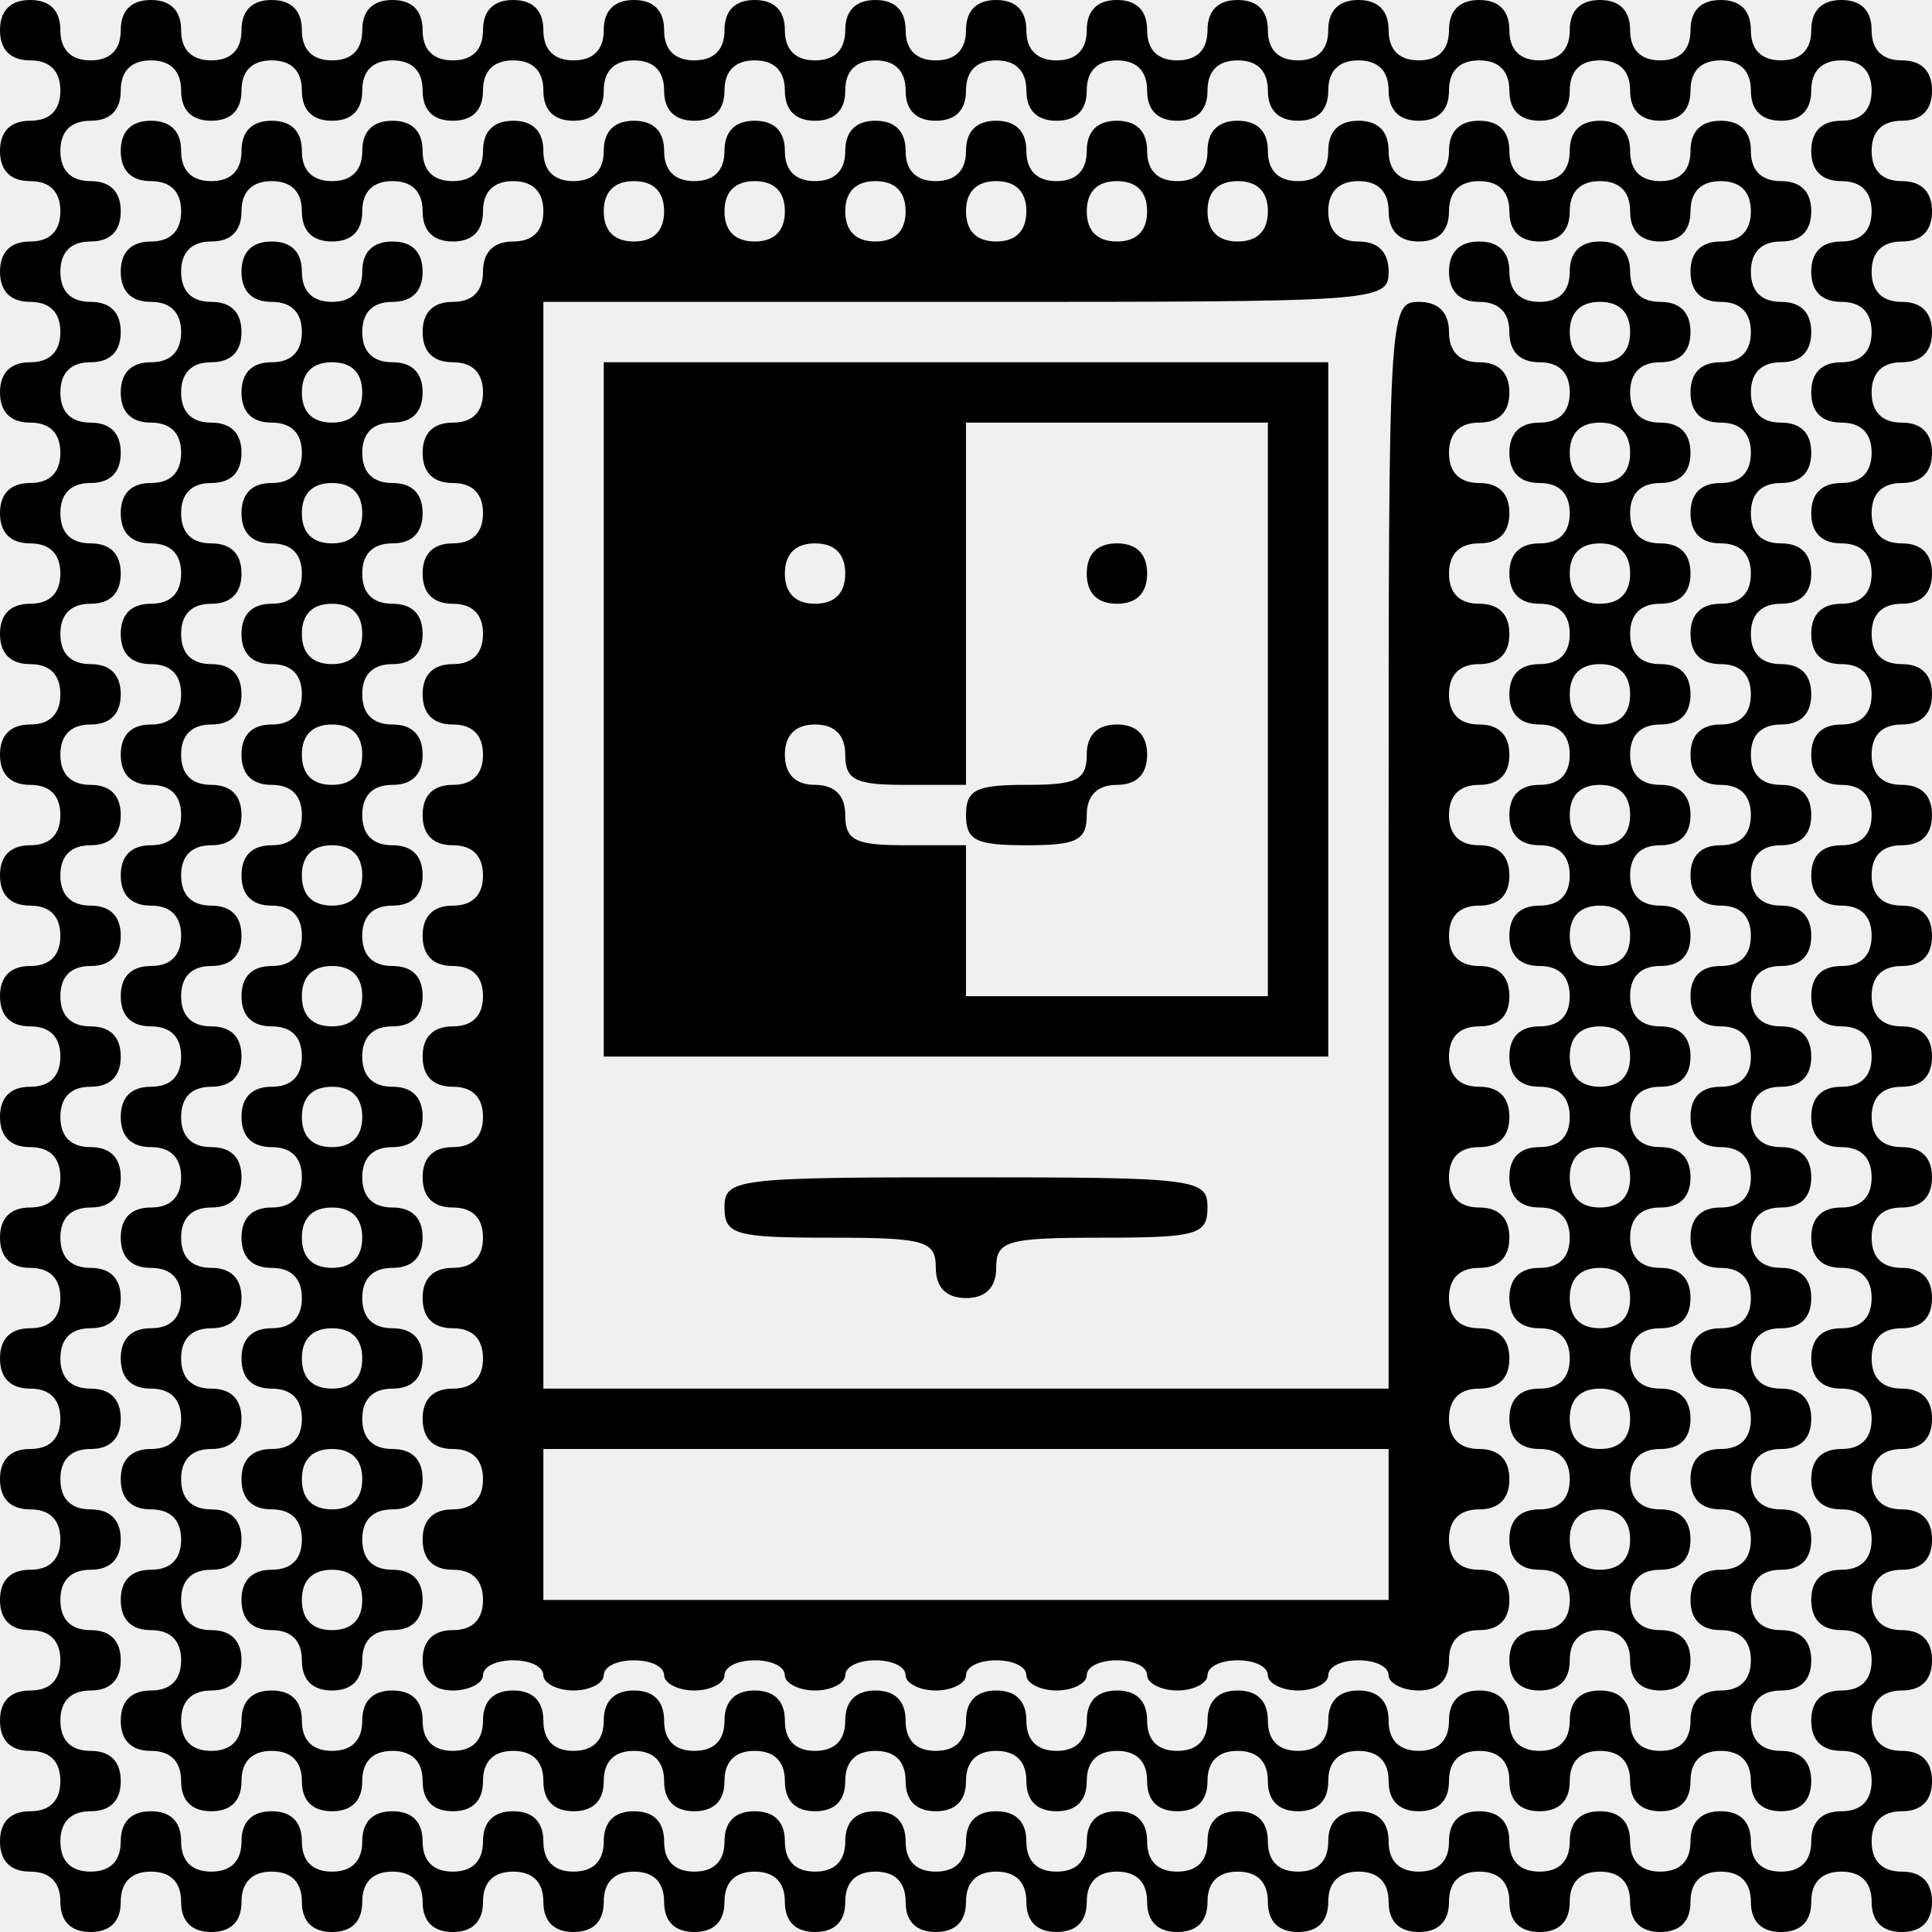
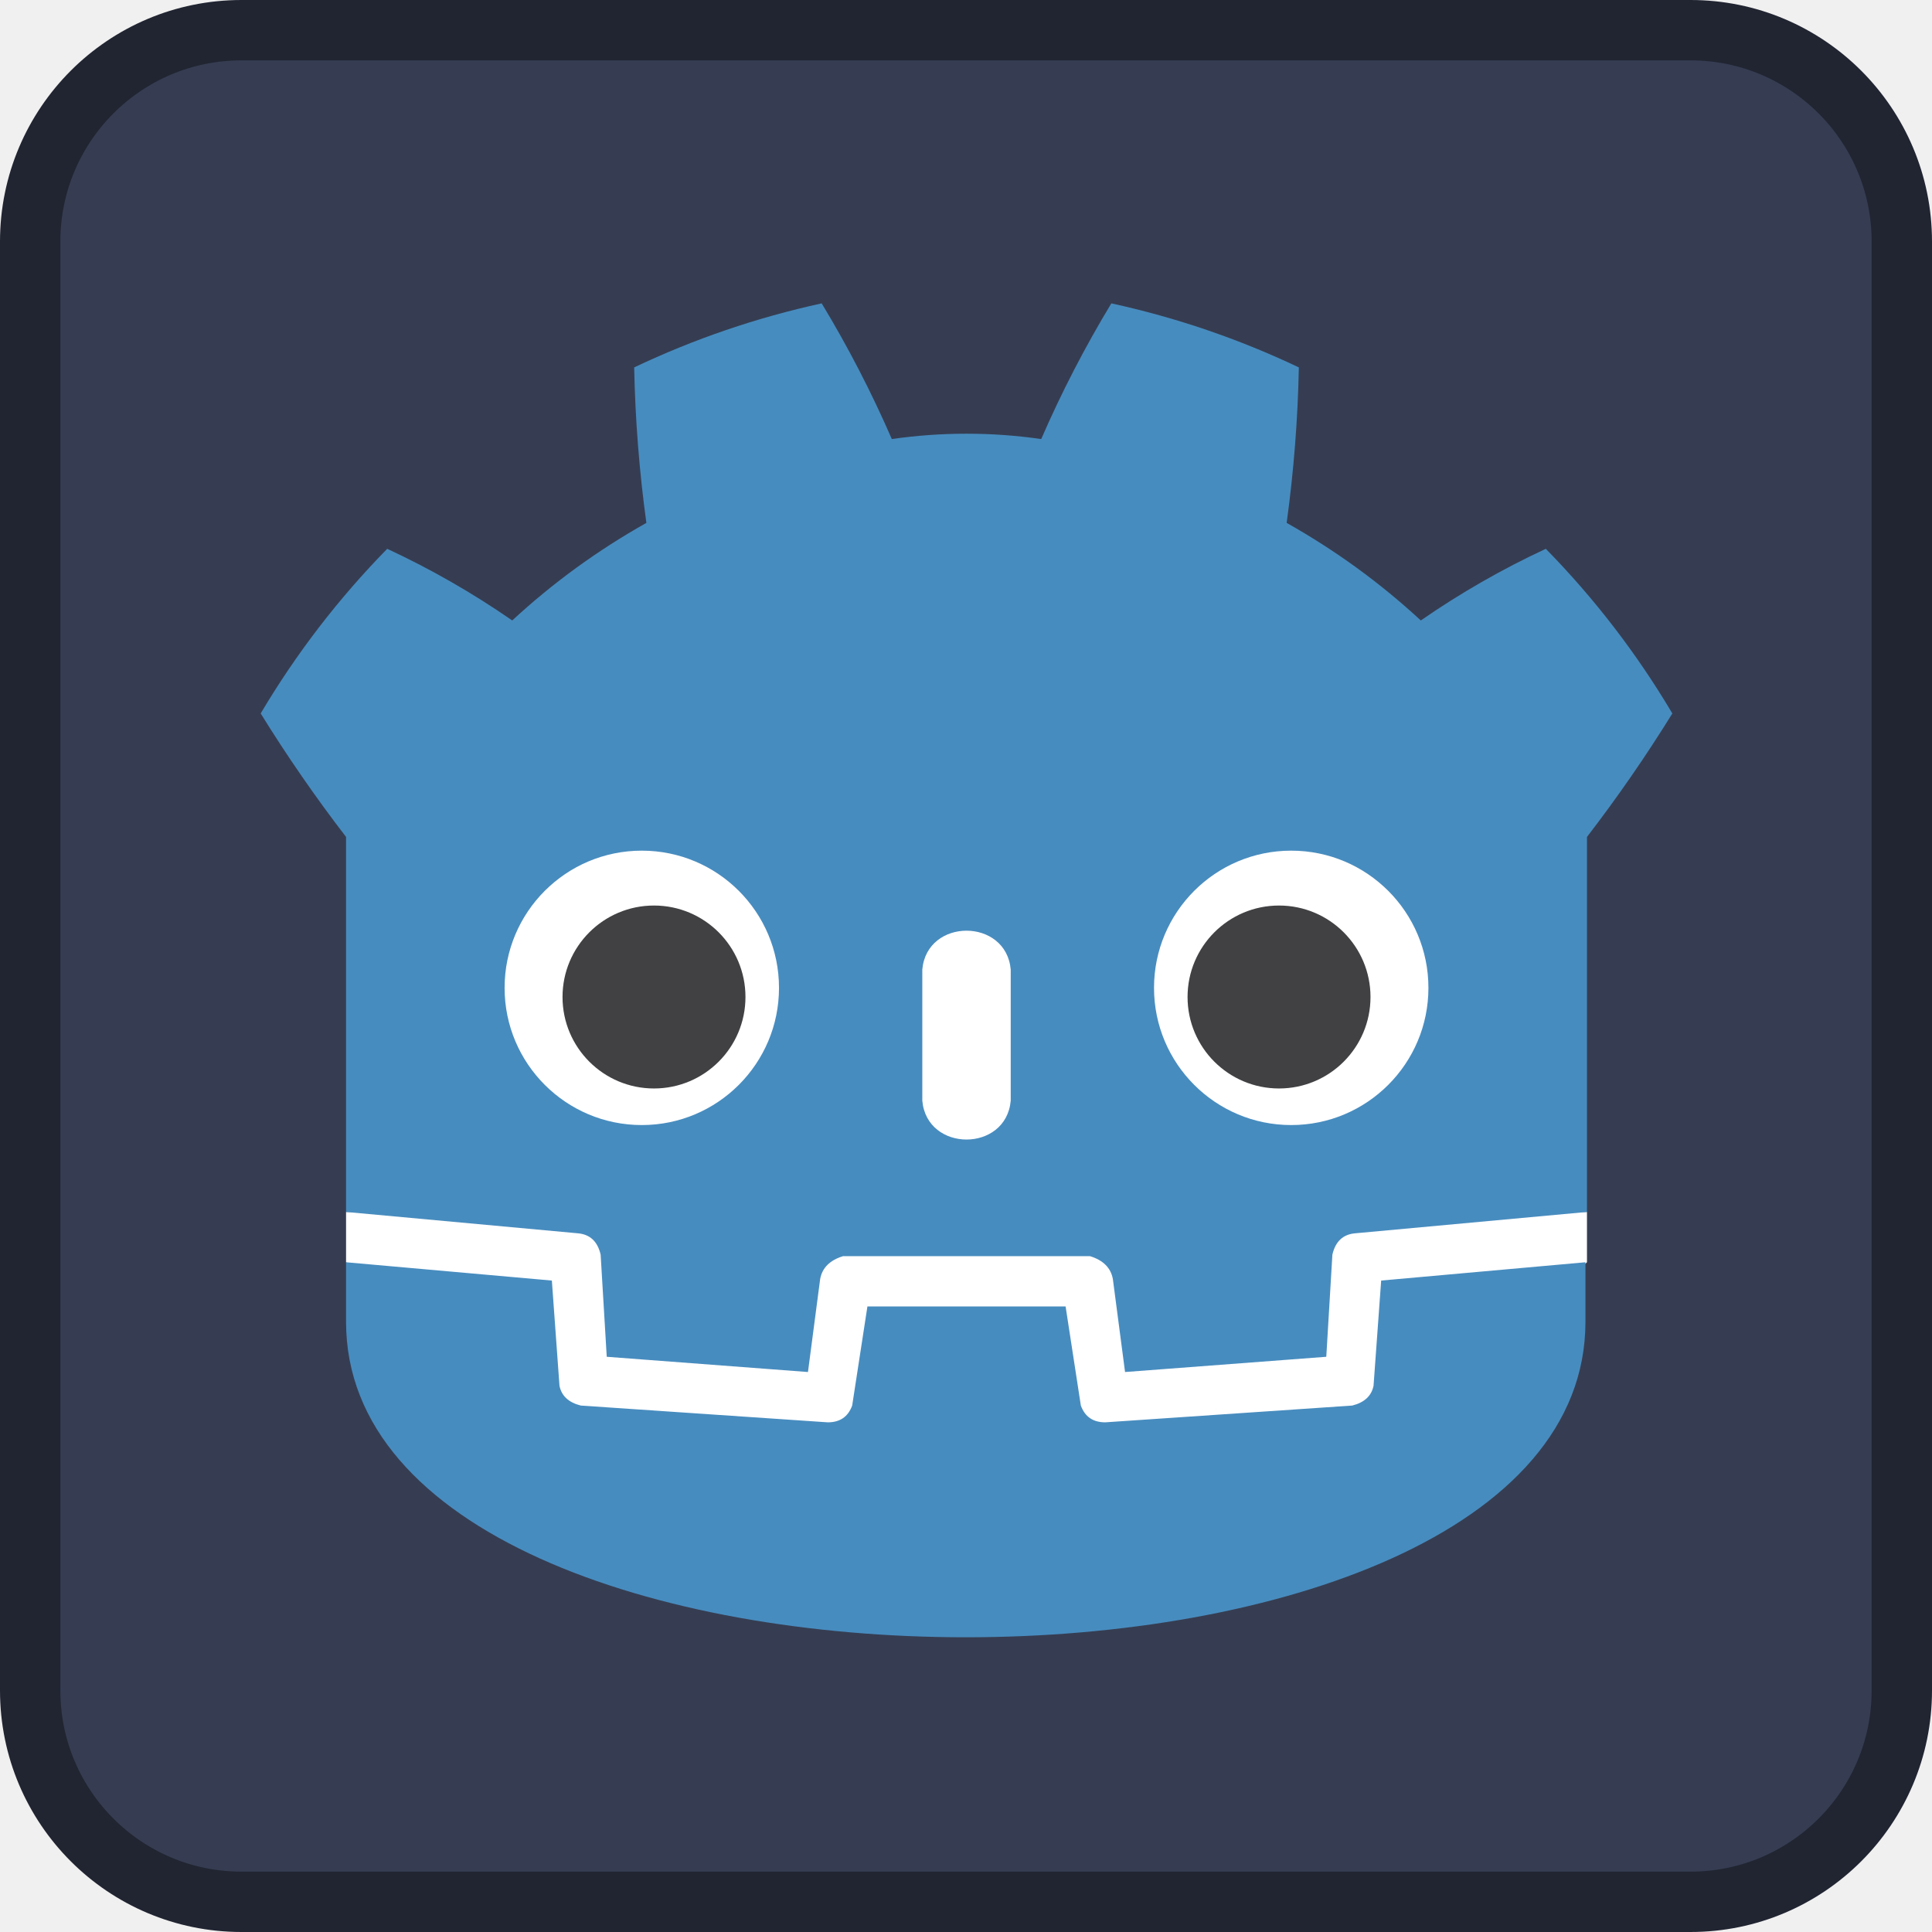
- <svg xmlns="http://www.w3.org/2000/svg" version="1.0" width="128pt" height="128pt" viewBox="0 0 128 128" preserveAspectRatio="xMidYMid meet">
-   <g transform="translate(0,128) scale(0.1,-0.1)" fill="#000000" stroke="none">
-     <path d="M0 1260 c0 -13 7 -20 20 -20 13 0 20 -7 20 -20 0 -13 -7 -20 -20 -20 -13 0 -20 -7 -20 -20 0 -13 7 -20 20 -20 13 0 20 -7 20 -20 0 -13 -7 -20 -20 -20 -13 0 -20 -7 -20 -20 0 -13 7 -20 20 -20 13 0 20 -7 20 -20 0 -13 -7 -20 -20 -20 -13 0 -20 -7 -20 -20 0 -13 7 -20 20 -20 13 0 20 -7 20 -20 0 -13 -7 -20 -20 -20 -13 0 -20 -7 -20 -20 0 -13 7 -20 20 -20 13 0 20 -7 20 -20 0 -13 -7 -20 -20 -20 -13 0 -20 -7 -20 -20 0 -13 7 -20 20 -20 13 0 20 -7 20 -20 0 -13 -7 -20 -20 -20 -13 0 -20 -7 -20 -20 0 -13 7 -20 20 -20 13 0 20 -7 20 -20 0 -13 -7 -20 -20 -20 -13 0 -20 -7 -20 -20 0 -13 7 -20 20 -20 13 0 20 -7 20 -20 0 -13 -7 -20 -20 -20 -13 0 -20 -7 -20 -20 0 -13 7 -20 20 -20 13 0 20 -7 20 -20 0 -13 -7 -20 -20 -20 -13 0 -20 -7 -20 -20 0 -13 7 -20 20 -20 13 0 20 -7 20 -20 0 -13 -7 -20 -20 -20 -13 0 -20 -7 -20 -20 0 -13 7 -20 20 -20 13 0 20 -7 20 -20 0 -13 -7 -20 -20 -20 -13 0 -20 -7 -20 -20 0 -13 7 -20 20 -20 13 0 20 -7 20 -20 0 -13 -7 -20 -20 -20 -13 0 -20 -7 -20 -20 0 -13 7 -20 20 -20 13 0 20 -7 20 -20 0 -13 -7 -20 -20 -20 -13 0 -20 -7 -20 -20 0 -13 7 -20 20 -20 13 0 20 -7 20 -20 0 -13 -7 -20 -20 -20 -13 0 -20 -7 -20 -20 0 -13 7 -20 20 -20 13 0 20 -7 20 -20 0 -13 -7 -20 -20 -20 -13 0 -20 -7 -20 -20 0 -13 7 -20 20 -20 13 0 20 -7 20 -20 0 -13 7 -20 20 -20 13 0 20 7 20 20 0 13 7 20 20 20 13 0 20 -7 20 -20 0 -13 7 -20 20 -20 13 0 20 7 20 20 0 13 7 20 20 20 13 0 20 -7 20 -20 0 -13 7 -20 20 -20 13 0 20 7 20 20 0 13 7 20 20 20 13 0 20 -7 20 -20 0 -13 7 -20 20 -20 13 0 20 7 20 20 0 13 7 20 20 20 13 0 20 -7 20 -20 0 -13 7 -20 20 -20 13 0 20 7 20 20 0 13 7 20 20 20 13 0 20 -7 20 -20 0 -13 7 -20 20 -20 13 0 20 7 20 20 0 13 7 20 20 20 13 0 20 -7 20 -20 0 -13 7 -20 20 -20 13 0 20 7 20 20 0 13 7 20 20 20 13 0 20 -7 20 -20 0 -13 7 -20 20 -20 13 0 20 7 20 20 0 13 7 20 20 20 13 0 20 -7 20 -20 0 -13 7 -20 20 -20 13 0 20 7 20 20 0 13 7 20 20 20 13 0 20 -7 20 -20 0 -13 7 -20 20 -20 13 0 20 7 20 20 0 13 7 20 20 20 13 0 20 -7 20 -20 0 -13 7 -20 20 -20 13 0 20 7 20 20 0 13 7 20 20 20 13 0 20 -7 20 -20 0 -13 7 -20 20 -20 13 0 20 7 20 20 0 13 7 20 20 20 13 0 20 -7 20 -20 0 -13 7 -20 20 -20 13 0 20 7 20 20 0 13 7 20 20 20 13 0 20 -7 20 -20 0 -13 7 -20 20 -20 13 0 20 7 20 20 0 13 7 20 20 20 13 0 20 -7 20 -20 0 -13 7 -20 20 -20 13 0 20 7 20 20 0 13 7 20 20 20 13 0 20 -7 20 -20 0 -13 7 -20 20 -20 13 0 20 7 20 20 0 13 -7 20 -20 20 -13 0 -20 7 -20 20 0 13 7 20 20 20 13 0 20 7 20 20 0 13 -7 20 -20 20 -13 0 -20 7 -20 20 0 13 7 20 20 20 13 0 20 7 20 20 0 13 -7 20 -20 20 -13 0 -20 7 -20 20 0 13 7 20 20 20 13 0 20 7 20 20 0 13 -7 20 -20 20 -13 0 -20 7 -20 20 0 13 7 20 20 20 13 0 20 7 20 20 0 13 -7 20 -20 20 -13 0 -20 7 -20 20 0 13 7 20 20 20 13 0 20 7 20 20 0 13 -7 20 -20 20 -13 0 -20 7 -20 20 0 13 7 20 20 20 13 0 20 7 20 20 0 13 -7 20 -20 20 -13 0 -20 7 -20 20 0 13 7 20 20 20 13 0 20 7 20 20 0 13 -7 20 -20 20 -13 0 -20 7 -20 20 0 13 7 20 20 20 13 0 20 7 20 20 0 13 -7 20 -20 20 -13 0 -20 7 -20 20 0 13 7 20 20 20 13 0 20 7 20 20 0 13 -7 20 -20 20 -13 0 -20 7 -20 20 0 13 7 20 20 20 13 0 20 7 20 20 0 13 -7 20 -20 20 -13 0 -20 7 -20 20 0 13 7 20 20 20 13 0 20 7 20 20 0 13 -7 20 -20 20 -13 0 -20 7 -20 20 0 13 7 20 20 20 13 0 20 7 20 20 0 13 -7 20 -20 20 -13 0 -20 7 -20 20 0 13 7 20 20 20 13 0 20 7 20 20 0 13 -7 20 -20 20 -13 0 -20 7 -20 20 0 13 7 20 20 20 13 0 20 7 20 20 0 13 -7 20 -20 20 -13 0 -20 7 -20 20 0 13 7 20 20 20 13 0 20 7 20 20 0 13 -7 20 -20 20 -13 0 -20 7 -20 20 0 13 -7 20 -20 20 -13 0 -20 -7 -20 -20 0 -13 -7 -20 -20 -20 -13 0 -20 7 -20 20 0 13 -7 20 -20 20 -13 0 -20 -7 -20 -20 0 -13 -7 -20 -20 -20 -13 0 -20 7 -20 20 0 13 -7 20 -20 20 -13 0 -20 -7 -20 -20 0 -13 -7 -20 -20 -20 -13 0 -20 7 -20 20 0 13 -7 20 -20 20 -13 0 -20 -7 -20 -20 0 -13 -7 -20 -20 -20 -13 0 -20 7 -20 20 0 13 -7 20 -20 20 -13 0 -20 -7 -20 -20 0 -13 -7 -20 -20 -20 -13 0 -20 7 -20 20 0 13 -7 20 -20 20 -13 0 -20 -7 -20 -20 0 -13 -7 -20 -20 -20 -13 0 -20 7 -20 20 0 13 -7 20 -20 20 -13 0 -20 -7 -20 -20 0 -13 -7 -20 -20 -20 -13 0 -20 7 -20 20 0 13 -7 20 -20 20 -13 0 -20 -7 -20 -20 0 -13 -7 -20 -20 -20 -13 0 -20 7 -20 20 0 13 -7 20 -20 20 -13 0 -20 -7 -20 -20 0 -13 -7 -20 -20 -20 -13 0 -20 7 -20 20 0 13 -7 20 -20 20 -13 0 -20 -7 -20 -20 0 -13 -7 -20 -20 -20 -13 0 -20 7 -20 20 0 13 -7 20 -20 20 -13 0 -20 -7 -20 -20 0 -13 -7 -20 -20 -20 -13 0 -20 7 -20 20 0 13 -7 20 -20 20 -13 0 -20 -7 -20 -20 0 -13 -7 -20 -20 -20 -13 0 -20 7 -20 20 0 13 -7 20 -20 20 -13 0 -20 -7 -20 -20 0 -13 -7 -20 -20 -20 -13 0 -20 7 -20 20 0 13 -7 20 -20 20 -13 0 -20 -7 -20 -20 0 -13 -7 -20 -20 -20 -13 0 -20 7 -20 20 0 13 -7 20 -20 20 -13 0 -20 -7 -20 -20 0 -13 -7 -20 -20 -20 -13 0 -20 7 -20 20 0 13 -7 20 -20 20 -13 0 -20 -7 -20 -20z m120 -40 c0 -13 7 -20 20 -20 13 0 20 7 20 20 0 13 7 20 20 20 13 0 20 -7 20 -20 0 -13 7 -20 20 -20 13 0 20 7 20 20 0 13 7 20 20 20 13 0 20 -7 20 -20 0 -13 7 -20 20 -20 13 0 20 7 20 20 0 13 7 20 20 20 13 0 20 -7 20 -20 0 -13 7 -20 20 -20 13 0 20 7 20 20 0 13 7 20 20 20 13 0 20 -7 20 -20 0 -13 7 -20 20 -20 13 0 20 7 20 20 0 13 7 20 20 20 13 0 20 -7 20 -20 0 -13 7 -20 20 -20 13 0 20 7 20 20 0 13 7 20 20 20 13 0 20 -7 20 -20 0 -13 7 -20 20 -20 13 0 20 7 20 20 0 13 7 20 20 20 13 0 20 -7 20 -20 0 -13 7 -20 20 -20 13 0 20 7 20 20 0 13 7 20 20 20 13 0 20 -7 20 -20 0 -13 7 -20 20 -20 13 0 20 7 20 20 0 13 7 20 20 20 13 0 20 -7 20 -20 0 -13 7 -20 20 -20 13 0 20 7 20 20 0 13 7 20 20 20 13 0 20 -7 20 -20 0 -13 7 -20 20 -20 13 0 20 7 20 20 0 13 7 20 20 20 13 0 20 -7 20 -20 0 -13 7 -20 20 -20 13 0 20 7 20 20 0 13 7 20 20 20 13 0 20 -7 20 -20 0 -13 7 -20 20 -20 13 0 20 7 20 20 0 13 7 20 20 20 13 0 20 -7 20 -20 0 -13 7 -20 20 -20 13 0 20 7 20 20 0 13 7 20 20 20 13 0 20 -7 20 -20 0 -13 -7 -20 -20 -20 -13 0 -20 -7 -20 -20 0 -13 7 -20 20 -20 13 0 20 -7 20 -20 0 -13 -7 -20 -20 -20 -13 0 -20 -7 -20 -20 0 -13 7 -20 20 -20 13 0 20 -7 20 -20 0 -13 -7 -20 -20 -20 -13 0 -20 -7 -20 -20 0 -13 7 -20 20 -20 13 0 20 -7 20 -20 0 -13 -7 -20 -20 -20 -13 0 -20 -7 -20 -20 0 -13 7 -20 20 -20 13 0 20 -7 20 -20 0 -13 -7 -20 -20 -20 -13 0 -20 -7 -20 -20 0 -13 7 -20 20 -20 13 0 20 -7 20 -20 0 -13 -7 -20 -20 -20 -13 0 -20 -7 -20 -20 0 -13 7 -20 20 -20 13 0 20 -7 20 -20 0 -13 -7 -20 -20 -20 -13 0 -20 -7 -20 -20 0 -13 7 -20 20 -20 13 0 20 -7 20 -20 0 -13 -7 -20 -20 -20 -13 0 -20 -7 -20 -20 0 -13 7 -20 20 -20 13 0 20 -7 20 -20 0 -13 -7 -20 -20 -20 -13 0 -20 -7 -20 -20 0 -13 7 -20 20 -20 13 0 20 -7 20 -20 0 -13 -7 -20 -20 -20 -13 0 -20 -7 -20 -20 0 -13 7 -20 20 -20 13 0 20 -7 20 -20 0 -13 -7 -20 -20 -20 -13 0 -20 -7 -20 -20 0 -13 7 -20 20 -20 13 0 20 -7 20 -20 0 -13 -7 -20 -20 -20 -13 0 -20 -7 -20 -20 0 -13 7 -20 20 -20 13 0 20 -7 20 -20 0 -13 -7 -20 -20 -20 -13 0 -20 -7 -20 -20 0 -13 7 -20 20 -20 13 0 20 -7 20 -20 0 -13 -7 -20 -20 -20 -13 0 -20 -7 -20 -20 0 -13 7 -20 20 -20 13 0 20 -7 20 -20 0 -13 -7 -20 -20 -20 -13 0 -20 -7 -20 -20 0 -13 -7 -20 -20 -20 -13 0 -20 7 -20 20 0 13 -7 20 -20 20 -13 0 -20 -7 -20 -20 0 -13 -7 -20 -20 -20 -13 0 -20 7 -20 20 0 13 -7 20 -20 20 -13 0 -20 -7 -20 -20 0 -13 -7 -20 -20 -20 -13 0 -20 7 -20 20 0 13 -7 20 -20 20 -13 0 -20 -7 -20 -20 0 -13 -7 -20 -20 -20 -13 0 -20 7 -20 20 0 13 -7 20 -20 20 -13 0 -20 -7 -20 -20 0 -13 -7 -20 -20 -20 -13 0 -20 7 -20 20 0 13 -7 20 -20 20 -13 0 -20 -7 -20 -20 0 -13 -7 -20 -20 -20 -13 0 -20 7 -20 20 0 13 -7 20 -20 20 -13 0 -20 -7 -20 -20 0 -13 -7 -20 -20 -20 -13 0 -20 7 -20 20 0 13 -7 20 -20 20 -13 0 -20 -7 -20 -20 0 -13 -7 -20 -20 -20 -13 0 -20 7 -20 20 0 13 -7 20 -20 20 -13 0 -20 -7 -20 -20 0 -13 -7 -20 -20 -20 -13 0 -20 7 -20 20 0 13 -7 20 -20 20 -13 0 -20 -7 -20 -20 0 -13 -7 -20 -20 -20 -13 0 -20 7 -20 20 0 13 -7 20 -20 20 -13 0 -20 -7 -20 -20 0 -13 -7 -20 -20 -20 -13 0 -20 7 -20 20 0 13 -7 20 -20 20 -13 0 -20 -7 -20 -20 0 -13 -7 -20 -20 -20 -13 0 -20 7 -20 20 0 13 -7 20 -20 20 -13 0 -20 -7 -20 -20 0 -13 -7 -20 -20 -20 -13 0 -20 7 -20 20 0 13 -7 20 -20 20 -13 0 -20 -7 -20 -20 0 -13 -7 -20 -20 -20 -13 0 -20 7 -20 20 0 13 -7 20 -20 20 -13 0 -20 -7 -20 -20 0 -13 -7 -20 -20 -20 -13 0 -20 7 -20 20 0 13 7 20 20 20 13 0 20 7 20 20 0 13 -7 20 -20 20 -13 0 -20 7 -20 20 0 13 7 20 20 20 13 0 20 7 20 20 0 13 -7 20 -20 20 -13 0 -20 7 -20 20 0 13 7 20 20 20 13 0 20 7 20 20 0 13 -7 20 -20 20 -13 0 -20 7 -20 20 0 13 7 20 20 20 13 0 20 7 20 20 0 13 -7 20 -20 20 -13 0 -20 7 -20 20 0 13 7 20 20 20 13 0 20 7 20 20 0 13 -7 20 -20 20 -13 0 -20 7 -20 20 0 13 7 20 20 20 13 0 20 7 20 20 0 13 -7 20 -20 20 -13 0 -20 7 -20 20 0 13 7 20 20 20 13 0 20 7 20 20 0 13 -7 20 -20 20 -13 0 -20 7 -20 20 0 13 7 20 20 20 13 0 20 7 20 20 0 13 -7 20 -20 20 -13 0 -20 7 -20 20 0 13 7 20 20 20 13 0 20 7 20 20 0 13 -7 20 -20 20 -13 0 -20 7 -20 20 0 13 7 20 20 20 13 0 20 7 20 20 0 13 -7 20 -20 20 -13 0 -20 7 -20 20 0 13 7 20 20 20 13 0 20 7 20 20 0 13 -7 20 -20 20 -13 0 -20 7 -20 20 0 13 7 20 20 20 13 0 20 7 20 20 0 13 -7 20 -20 20 -13 0 -20 7 -20 20 0 13 7 20 20 20 13 0 20 7 20 20 0 13 -7 20 -20 20 -13 0 -20 7 -20 20 0 13 7 20 20 20 13 0 20 7 20 20 0 13 -7 20 -20 20 -13 0 -20 7 -20 20 0 13 7 20 20 20 13 0 20 7 20 20 0 13 7 20 20 20 13 0 20 -7 20 -20z" />
-     <path d="M80 1180 c0 -13 7 -20 20 -20 13 0 20 -7 20 -20 0 -13 -7 -20 -20 -20 -13 0 -20 -7 -20 -20 0 -13 7 -20 20 -20 13 0 20 -7 20 -20 0 -13 -7 -20 -20 -20 -13 0 -20 -7 -20 -20 0 -13 7 -20 20 -20 13 0 20 -7 20 -20 0 -13 -7 -20 -20 -20 -13 0 -20 -7 -20 -20 0 -13 7 -20 20 -20 13 0 20 -7 20 -20 0 -13 -7 -20 -20 -20 -13 0 -20 -7 -20 -20 0 -13 7 -20 20 -20 13 0 20 -7 20 -20 0 -13 -7 -20 -20 -20 -13 0 -20 -7 -20 -20 0 -13 7 -20 20 -20 13 0 20 -7 20 -20 0 -13 -7 -20 -20 -20 -13 0 -20 -7 -20 -20 0 -13 7 -20 20 -20 13 0 20 -7 20 -20 0 -13 -7 -20 -20 -20 -13 0 -20 -7 -20 -20 0 -13 7 -20 20 -20 13 0 20 -7 20 -20 0 -13 -7 -20 -20 -20 -13 0 -20 -7 -20 -20 0 -13 7 -20 20 -20 13 0 20 -7 20 -20 0 -13 -7 -20 -20 -20 -13 0 -20 -7 -20 -20 0 -13 7 -20 20 -20 13 0 20 -7 20 -20 0 -13 -7 -20 -20 -20 -13 0 -20 -7 -20 -20 0 -13 7 -20 20 -20 13 0 20 -7 20 -20 0 -13 -7 -20 -20 -20 -13 0 -20 -7 -20 -20 0 -13 7 -20 20 -20 13 0 20 -7 20 -20 0 -13 -7 -20 -20 -20 -13 0 -20 -7 -20 -20 0 -13 7 -20 20 -20 13 0 20 -7 20 -20 0 -13 -7 -20 -20 -20 -13 0 -20 -7 -20 -20 0 -13 7 -20 20 -20 13 0 20 -7 20 -20 0 -13 7 -20 20 -20 13 0 20 7 20 20 0 13 7 20 20 20 13 0 20 -7 20 -20 0 -13 7 -20 20 -20 13 0 20 7 20 20 0 13 7 20 20 20 13 0 20 -7 20 -20 0 -13 7 -20 20 -20 13 0 20 7 20 20 0 13 7 20 20 20 13 0 20 -7 20 -20 0 -13 7 -20 20 -20 13 0 20 7 20 20 0 13 7 20 20 20 13 0 20 -7 20 -20 0 -13 7 -20 20 -20 13 0 20 7 20 20 0 13 7 20 20 20 13 0 20 -7 20 -20 0 -13 7 -20 20 -20 13 0 20 7 20 20 0 13 7 20 20 20 13 0 20 -7 20 -20 0 -13 7 -20 20 -20 13 0 20 7 20 20 0 13 7 20 20 20 13 0 20 -7 20 -20 0 -13 7 -20 20 -20 13 0 20 7 20 20 0 13 7 20 20 20 13 0 20 -7 20 -20 0 -13 7 -20 20 -20 13 0 20 7 20 20 0 13 7 20 20 20 13 0 20 -7 20 -20 0 -13 7 -20 20 -20 13 0 20 7 20 20 0 13 7 20 20 20 13 0 20 -7 20 -20 0 -13 7 -20 20 -20 13 0 20 7 20 20 0 13 7 20 20 20 13 0 20 -7 20 -20 0 -13 7 -20 20 -20 13 0 20 7 20 20 0 13 7 20 20 20 13 0 20 -7 20 -20 0 -13 7 -20 20 -20 13 0 20 7 20 20 0 13 7 20 20 20 13 0 20 -7 20 -20 0 -13 7 -20 20 -20 13 0 20 7 20 20 0 13 -7 20 -20 20 -13 0 -20 7 -20 20 0 13 7 20 20 20 13 0 20 7 20 20 0 13 -7 20 -20 20 -13 0 -20 7 -20 20 0 13 7 20 20 20 13 0 20 7 20 20 0 13 -7 20 -20 20 -13 0 -20 7 -20 20 0 13 7 20 20 20 13 0 20 7 20 20 0 13 -7 20 -20 20 -13 0 -20 7 -20 20 0 13 7 20 20 20 13 0 20 7 20 20 0 13 -7 20 -20 20 -13 0 -20 7 -20 20 0 13 7 20 20 20 13 0 20 7 20 20 0 13 -7 20 -20 20 -13 0 -20 7 -20 20 0 13 7 20 20 20 13 0 20 7 20 20 0 13 -7 20 -20 20 -13 0 -20 7 -20 20 0 13 7 20 20 20 13 0 20 7 20 20 0 13 -7 20 -20 20 -13 0 -20 7 -20 20 0 13 7 20 20 20 13 0 20 7 20 20 0 13 -7 20 -20 20 -13 0 -20 7 -20 20 0 13 7 20 20 20 13 0 20 7 20 20 0 13 -7 20 -20 20 -13 0 -20 7 -20 20 0 13 7 20 20 20 13 0 20 7 20 20 0 13 -7 20 -20 20 -13 0 -20 7 -20 20 0 13 7 20 20 20 13 0 20 7 20 20 0 13 -7 20 -20 20 -13 0 -20 7 -20 20 0 13 7 20 20 20 13 0 20 7 20 20 0 13 -7 20 -20 20 -13 0 -20 7 -20 20 0 13 7 20 20 20 13 0 20 7 20 20 0 13 -7 20 -20 20 -13 0 -20 7 -20 20 0 13 -7 20 -20 20 -13 0 -20 -7 -20 -20 0 -13 -7 -20 -20 -20 -13 0 -20 7 -20 20 0 13 -7 20 -20 20 -13 0 -20 -7 -20 -20 0 -13 -7 -20 -20 -20 -13 0 -20 7 -20 20 0 13 -7 20 -20 20 -13 0 -20 -7 -20 -20 0 -13 -7 -20 -20 -20 -13 0 -20 7 -20 20 0 13 -7 20 -20 20 -13 0 -20 -7 -20 -20 0 -13 -7 -20 -20 -20 -13 0 -20 7 -20 20 0 13 -7 20 -20 20 -13 0 -20 -7 -20 -20 0 -13 -7 -20 -20 -20 -13 0 -20 7 -20 20 0 13 -7 20 -20 20 -13 0 -20 -7 -20 -20 0 -13 -7 -20 -20 -20 -13 0 -20 7 -20 20 0 13 -7 20 -20 20 -13 0 -20 -7 -20 -20 0 -13 -7 -20 -20 -20 -13 0 -20 7 -20 20 0 13 -7 20 -20 20 -13 0 -20 -7 -20 -20 0 -13 -7 -20 -20 -20 -13 0 -20 7 -20 20 0 13 -7 20 -20 20 -13 0 -20 -7 -20 -20 0 -13 -7 -20 -20 -20 -13 0 -20 7 -20 20 0 13 -7 20 -20 20 -13 0 -20 -7 -20 -20 0 -13 -7 -20 -20 -20 -13 0 -20 7 -20 20 0 13 -7 20 -20 20 -13 0 -20 -7 -20 -20 0 -13 -7 -20 -20 -20 -13 0 -20 7 -20 20 0 13 -7 20 -20 20 -13 0 -20 -7 -20 -20 0 -13 -7 -20 -20 -20 -13 0 -20 7 -20 20 0 13 -7 20 -20 20 -13 0 -20 -7 -20 -20 0 -13 -7 -20 -20 -20 -13 0 -20 7 -20 20 0 13 -7 20 -20 20 -13 0 -20 -7 -20 -20z m120 -40 c0 -13 7 -20 20 -20 13 0 20 7 20 20 0 13 7 20 20 20 13 0 20 -7 20 -20 0 -13 7 -20 20 -20 13 0 20 7 20 20 0 13 7 20 20 20 13 0 20 -7 20 -20 0 -13 -7 -20 -20 -20 -13 0 -20 -7 -20 -20 0 -13 -7 -20 -20 -20 -13 0 -20 -7 -20 -20 0 -13 7 -20 20 -20 13 0 20 -7 20 -20 0 -13 -7 -20 -20 -20 -13 0 -20 -7 -20 -20 0 -13 7 -20 20 -20 13 0 20 -7 20 -20 0 -13 -7 -20 -20 -20 -13 0 -20 -7 -20 -20 0 -13 7 -20 20 -20 13 0 20 -7 20 -20 0 -13 -7 -20 -20 -20 -13 0 -20 -7 -20 -20 0 -13 7 -20 20 -20 13 0 20 -7 20 -20 0 -13 -7 -20 -20 -20 -13 0 -20 -7 -20 -20 0 -13 7 -20 20 -20 13 0 20 -7 20 -20 0 -13 -7 -20 -20 -20 -13 0 -20 -7 -20 -20 0 -13 7 -20 20 -20 13 0 20 -7 20 -20 0 -13 -7 -20 -20 -20 -13 0 -20 -7 -20 -20 0 -13 7 -20 20 -20 13 0 20 -7 20 -20 0 -13 -7 -20 -20 -20 -13 0 -20 -7 -20 -20 0 -13 7 -20 20 -20 13 0 20 -7 20 -20 0 -13 -7 -20 -20 -20 -13 0 -20 -7 -20 -20 0 -13 7 -20 20 -20 13 0 20 -7 20 -20 0 -13 -7 -20 -20 -20 -13 0 -20 -7 -20 -20 0 -13 7 -20 20 -20 13 0 20 -7 20 -20 0 -13 -7 -20 -20 -20 -13 0 -20 -7 -20 -20 0 -13 7 -20 20 -20 13 0 20 -7 20 -20 0 -13 -7 -20 -20 -20 -13 0 -20 -7 -20 -20 0 -13 7 -20 20 -20 11 0 20 5 20 10 0 6 9 10 20 10 11 0 20 -4 20 -10 0 -5 9 -10 20 -10 11 0 20 5 20 10 0 6 9 10 20 10 11 0 20 -4 20 -10 0 -5 9 -10 20 -10 11 0 20 5 20 10 0 6 9 10 20 10 11 0 20 -4 20 -10 0 -5 9 -10 20 -10 11 0 20 5 20 10 0 6 9 10 20 10 11 0 20 -4 20 -10 0 -5 9 -10 20 -10 11 0 20 5 20 10 0 6 9 10 20 10 11 0 20 -4 20 -10 0 -5 9 -10 20 -10 11 0 20 5 20 10 0 6 9 10 20 10 11 0 20 -4 20 -10 0 -5 9 -10 20 -10 11 0 20 5 20 10 0 6 9 10 20 10 11 0 20 -4 20 -10 0 -5 9 -10 20 -10 11 0 20 5 20 10 0 6 9 10 20 10 11 0 20 -4 20 -10 0 -5 9 -10 20 -10 13 0 20 7 20 20 0 13 7 20 20 20 13 0 20 7 20 20 0 13 -7 20 -20 20 -13 0 -20 7 -20 20 0 13 7 20 20 20 13 0 20 7 20 20 0 13 -7 20 -20 20 -13 0 -20 7 -20 20 0 13 7 20 20 20 13 0 20 7 20 20 0 13 -7 20 -20 20 -13 0 -20 7 -20 20 0 13 7 20 20 20 13 0 20 7 20 20 0 13 -7 20 -20 20 -13 0 -20 7 -20 20 0 13 7 20 20 20 13 0 20 7 20 20 0 13 -7 20 -20 20 -13 0 -20 7 -20 20 0 13 7 20 20 20 13 0 20 7 20 20 0 13 -7 20 -20 20 -13 0 -20 7 -20 20 0 13 7 20 20 20 13 0 20 7 20 20 0 13 -7 20 -20 20 -13 0 -20 7 -20 20 0 13 7 20 20 20 13 0 20 7 20 20 0 13 -7 20 -20 20 -13 0 -20 7 -20 20 0 13 7 20 20 20 13 0 20 7 20 20 0 13 -7 20 -20 20 -13 0 -20 7 -20 20 0 13 7 20 20 20 13 0 20 7 20 20 0 13 -7 20 -20 20 -13 0 -20 7 -20 20 0 13 7 20 20 20 13 0 20 7 20 20 0 13 -7 20 -20 20 -13 0 -20 7 -20 20 0 13 -7 20 -20 20 -20 0 -20 -7 -20 -360 l0 -360 -280 0 -280 0 0 360 0 360 280 0 c273 0 280 0 280 20 0 13 -7 20 -20 20 -13 0 -20 7 -20 20 0 13 7 20 20 20 13 0 20 -7 20 -20 0 -13 7 -20 20 -20 13 0 20 7 20 20 0 13 7 20 20 20 13 0 20 -7 20 -20 0 -13 7 -20 20 -20 13 0 20 7 20 20 0 13 7 20 20 20 13 0 20 -7 20 -20 0 -13 7 -20 20 -20 13 0 20 7 20 20 0 13 7 20 20 20 13 0 20 -7 20 -20 0 -13 -7 -20 -20 -20 -13 0 -20 -7 -20 -20 0 -13 7 -20 20 -20 13 0 20 -7 20 -20 0 -13 -7 -20 -20 -20 -13 0 -20 -7 -20 -20 0 -13 7 -20 20 -20 13 0 20 -7 20 -20 0 -13 -7 -20 -20 -20 -13 0 -20 -7 -20 -20 0 -13 7 -20 20 -20 13 0 20 -7 20 -20 0 -13 -7 -20 -20 -20 -13 0 -20 -7 -20 -20 0 -13 7 -20 20 -20 13 0 20 -7 20 -20 0 -13 -7 -20 -20 -20 -13 0 -20 -7 -20 -20 0 -13 7 -20 20 -20 13 0 20 -7 20 -20 0 -13 -7 -20 -20 -20 -13 0 -20 -7 -20 -20 0 -13 7 -20 20 -20 13 0 20 -7 20 -20 0 -13 -7 -20 -20 -20 -13 0 -20 -7 -20 -20 0 -13 7 -20 20 -20 13 0 20 -7 20 -20 0 -13 -7 -20 -20 -20 -13 0 -20 -7 -20 -20 0 -13 7 -20 20 -20 13 0 20 -7 20 -20 0 -13 -7 -20 -20 -20 -13 0 -20 -7 -20 -20 0 -13 7 -20 20 -20 13 0 20 -7 20 -20 0 -13 -7 -20 -20 -20 -13 0 -20 -7 -20 -20 0 -13 7 -20 20 -20 13 0 20 -7 20 -20 0 -13 -7 -20 -20 -20 -13 0 -20 -7 -20 -20 0 -13 7 -20 20 -20 13 0 20 -7 20 -20 0 -13 -7 -20 -20 -20 -13 0 -20 -7 -20 -20 0 -13 7 -20 20 -20 13 0 20 -7 20 -20 0 -13 -7 -20 -20 -20 -13 0 -20 -7 -20 -20 0 -13 -7 -20 -20 -20 -13 0 -20 7 -20 20 0 13 -7 20 -20 20 -13 0 -20 -7 -20 -20 0 -13 -7 -20 -20 -20 -13 0 -20 7 -20 20 0 13 -7 20 -20 20 -13 0 -20 -7 -20 -20 0 -13 -7 -20 -20 -20 -13 0 -20 7 -20 20 0 13 -7 20 -20 20 -13 0 -20 -7 -20 -20 0 -13 -7 -20 -20 -20 -13 0 -20 7 -20 20 0 13 -7 20 -20 20 -13 0 -20 -7 -20 -20 0 -13 -7 -20 -20 -20 -13 0 -20 7 -20 20 0 13 -7 20 -20 20 -13 0 -20 -7 -20 -20 0 -13 -7 -20 -20 -20 -13 0 -20 7 -20 20 0 13 -7 20 -20 20 -13 0 -20 -7 -20 -20 0 -13 -7 -20 -20 -20 -13 0 -20 7 -20 20 0 13 -7 20 -20 20 -13 0 -20 -7 -20 -20 0 -13 -7 -20 -20 -20 -13 0 -20 7 -20 20 0 13 -7 20 -20 20 -13 0 -20 -7 -20 -20 0 -13 -7 -20 -20 -20 -13 0 -20 7 -20 20 0 13 -7 20 -20 20 -13 0 -20 -7 -20 -20 0 -13 -7 -20 -20 -20 -13 0 -20 7 -20 20 0 13 -7 20 -20 20 -13 0 -20 -7 -20 -20 0 -13 -7 -20 -20 -20 -13 0 -20 7 -20 20 0 13 -7 20 -20 20 -13 0 -20 -7 -20 -20 0 -13 -7 -20 -20 -20 -13 0 -20 7 -20 20 0 13 -7 20 -20 20 -13 0 -20 -7 -20 -20 0 -13 -7 -20 -20 -20 -13 0 -20 7 -20 20 0 13 7 20 20 20 13 0 20 7 20 20 0 13 -7 20 -20 20 -13 0 -20 7 -20 20 0 13 7 20 20 20 13 0 20 7 20 20 0 13 -7 20 -20 20 -13 0 -20 7 -20 20 0 13 7 20 20 20 13 0 20 7 20 20 0 13 -7 20 -20 20 -13 0 -20 7 -20 20 0 13 7 20 20 20 13 0 20 7 20 20 0 13 -7 20 -20 20 -13 0 -20 7 -20 20 0 13 7 20 20 20 13 0 20 7 20 20 0 13 -7 20 -20 20 -13 0 -20 7 -20 20 0 13 7 20 20 20 13 0 20 7 20 20 0 13 -7 20 -20 20 -13 0 -20 7 -20 20 0 13 7 20 20 20 13 0 20 7 20 20 0 13 -7 20 -20 20 -13 0 -20 7 -20 20 0 13 7 20 20 20 13 0 20 7 20 20 0 13 -7 20 -20 20 -13 0 -20 7 -20 20 0 13 7 20 20 20 13 0 20 7 20 20 0 13 -7 20 -20 20 -13 0 -20 7 -20 20 0 13 7 20 20 20 13 0 20 7 20 20 0 13 -7 20 -20 20 -13 0 -20 7 -20 20 0 13 7 20 20 20 13 0 20 7 20 20 0 13 -7 20 -20 20 -13 0 -20 7 -20 20 0 13 7 20 20 20 13 0 20 7 20 20 0 13 -7 20 -20 20 -13 0 -20 7 -20 20 0 13 7 20 20 20 13 0 20 7 20 20 0 13 7 20 20 20 13 0 20 -7 20 -20z m240 0 c0 -13 -7 -20 -20 -20 -13 0 -20 7 -20 20 0 13 7 20 20 20 13 0 20 -7 20 -20z m80 0 c0 -13 -7 -20 -20 -20 -13 0 -20 7 -20 20 0 13 7 20 20 20 13 0 20 -7 20 -20z m80 0 c0 -13 -7 -20 -20 -20 -13 0 -20 7 -20 20 0 13 7 20 20 20 13 0 20 -7 20 -20z m80 0 c0 -13 -7 -20 -20 -20 -13 0 -20 7 -20 20 0 13 7 20 20 20 13 0 20 -7 20 -20z m80 0 c0 -13 -7 -20 -20 -20 -13 0 -20 7 -20 20 0 13 7 20 20 20 13 0 20 -7 20 -20z m80 0 c0 -13 -7 -20 -20 -20 -13 0 -20 7 -20 20 0 13 7 20 20 20 13 0 20 -7 20 -20z m80 -870 l0 -50 -280 0 -280 0 0 50 0 50 280 0 280 0 0 -50z" />
-     <path d="M160 1100 c0 -13 7 -20 20 -20 13 0 20 -7 20 -20 0 -13 -7 -20 -20 -20 -13 0 -20 -7 -20 -20 0 -13 7 -20 20 -20 13 0 20 -7 20 -20 0 -13 -7 -20 -20 -20 -13 0 -20 -7 -20 -20 0 -13 7 -20 20 -20 13 0 20 -7 20 -20 0 -13 -7 -20 -20 -20 -13 0 -20 -7 -20 -20 0 -13 7 -20 20 -20 13 0 20 -7 20 -20 0 -13 -7 -20 -20 -20 -13 0 -20 -7 -20 -20 0 -13 7 -20 20 -20 13 0 20 -7 20 -20 0 -13 -7 -20 -20 -20 -13 0 -20 -7 -20 -20 0 -13 7 -20 20 -20 13 0 20 -7 20 -20 0 -13 -7 -20 -20 -20 -13 0 -20 -7 -20 -20 0 -13 7 -20 20 -20 13 0 20 -7 20 -20 0 -13 -7 -20 -20 -20 -13 0 -20 -7 -20 -20 0 -13 7 -20 20 -20 13 0 20 -7 20 -20 0 -13 -7 -20 -20 -20 -13 0 -20 -7 -20 -20 0 -13 7 -20 20 -20 13 0 20 -7 20 -20 0 -13 -7 -20 -20 -20 -13 0 -20 -7 -20 -20 0 -13 7 -20 20 -20 13 0 20 -7 20 -20 0 -13 -7 -20 -20 -20 -13 0 -20 -7 -20 -20 0 -13 7 -20 20 -20 13 0 20 -7 20 -20 0 -13 -7 -20 -20 -20 -13 0 -20 -7 -20 -20 0 -13 7 -20 20 -20 13 0 20 -7 20 -20 0 -13 7 -20 20 -20 13 0 20 7 20 20 0 13 7 20 20 20 13 0 20 7 20 20 0 13 -7 20 -20 20 -13 0 -20 7 -20 20 0 13 7 20 20 20 13 0 20 7 20 20 0 13 -7 20 -20 20 -13 0 -20 7 -20 20 0 13 7 20 20 20 13 0 20 7 20 20 0 13 -7 20 -20 20 -13 0 -20 7 -20 20 0 13 7 20 20 20 13 0 20 7 20 20 0 13 -7 20 -20 20 -13 0 -20 7 -20 20 0 13 7 20 20 20 13 0 20 7 20 20 0 13 -7 20 -20 20 -13 0 -20 7 -20 20 0 13 7 20 20 20 13 0 20 7 20 20 0 13 -7 20 -20 20 -13 0 -20 7 -20 20 0 13 7 20 20 20 13 0 20 7 20 20 0 13 -7 20 -20 20 -13 0 -20 7 -20 20 0 13 7 20 20 20 13 0 20 7 20 20 0 13 -7 20 -20 20 -13 0 -20 7 -20 20 0 13 7 20 20 20 13 0 20 7 20 20 0 13 -7 20 -20 20 -13 0 -20 7 -20 20 0 13 7 20 20 20 13 0 20 7 20 20 0 13 -7 20 -20 20 -13 0 -20 7 -20 20 0 13 7 20 20 20 13 0 20 7 20 20 0 13 -7 20 -20 20 -13 0 -20 7 -20 20 0 13 7 20 20 20 13 0 20 7 20 20 0 13 -7 20 -20 20 -13 0 -20 -7 -20 -20 0 -13 -7 -20 -20 -20 -13 0 -20 7 -20 20 0 13 -7 20 -20 20 -13 0 -20 -7 -20 -20z m80 -80 c0 -13 -7 -20 -20 -20 -13 0 -20 7 -20 20 0 13 7 20 20 20 13 0 20 -7 20 -20z m0 -80 c0 -13 -7 -20 -20 -20 -13 0 -20 7 -20 20 0 13 7 20 20 20 13 0 20 -7 20 -20z m0 -80 c0 -13 -7 -20 -20 -20 -13 0 -20 7 -20 20 0 13 7 20 20 20 13 0 20 -7 20 -20z m0 -80 c0 -13 -7 -20 -20 -20 -13 0 -20 7 -20 20 0 13 7 20 20 20 13 0 20 -7 20 -20z m0 -80 c0 -13 -7 -20 -20 -20 -13 0 -20 7 -20 20 0 13 7 20 20 20 13 0 20 -7 20 -20z m0 -80 c0 -13 -7 -20 -20 -20 -13 0 -20 7 -20 20 0 13 7 20 20 20 13 0 20 -7 20 -20z m0 -80 c0 -13 -7 -20 -20 -20 -13 0 -20 7 -20 20 0 13 7 20 20 20 13 0 20 -7 20 -20z m0 -80 c0 -13 -7 -20 -20 -20 -13 0 -20 7 -20 20 0 13 7 20 20 20 13 0 20 -7 20 -20z m0 -80 c0 -13 -7 -20 -20 -20 -13 0 -20 7 -20 20 0 13 7 20 20 20 13 0 20 -7 20 -20z m0 -80 c0 -13 -7 -20 -20 -20 -13 0 -20 7 -20 20 0 13 7 20 20 20 13 0 20 -7 20 -20z m0 -80 c0 -13 -7 -20 -20 -20 -13 0 -20 7 -20 20 0 13 7 20 20 20 13 0 20 -7 20 -20z" />
-     <path d="M960 1100 c0 -13 7 -20 20 -20 13 0 20 -7 20 -20 0 -13 7 -20 20 -20 13 0 20 -7 20 -20 0 -13 -7 -20 -20 -20 -13 0 -20 -7 -20 -20 0 -13 7 -20 20 -20 13 0 20 -7 20 -20 0 -13 -7 -20 -20 -20 -13 0 -20 -7 -20 -20 0 -13 7 -20 20 -20 13 0 20 -7 20 -20 0 -13 -7 -20 -20 -20 -13 0 -20 -7 -20 -20 0 -13 7 -20 20 -20 13 0 20 -7 20 -20 0 -13 -7 -20 -20 -20 -13 0 -20 -7 -20 -20 0 -13 7 -20 20 -20 13 0 20 -7 20 -20 0 -13 -7 -20 -20 -20 -13 0 -20 -7 -20 -20 0 -13 7 -20 20 -20 13 0 20 -7 20 -20 0 -13 -7 -20 -20 -20 -13 0 -20 -7 -20 -20 0 -13 7 -20 20 -20 13 0 20 -7 20 -20 0 -13 -7 -20 -20 -20 -13 0 -20 -7 -20 -20 0 -13 7 -20 20 -20 13 0 20 -7 20 -20 0 -13 -7 -20 -20 -20 -13 0 -20 -7 -20 -20 0 -13 7 -20 20 -20 13 0 20 -7 20 -20 0 -13 -7 -20 -20 -20 -13 0 -20 -7 -20 -20 0 -13 7 -20 20 -20 13 0 20 -7 20 -20 0 -13 -7 -20 -20 -20 -13 0 -20 -7 -20 -20 0 -13 7 -20 20 -20 13 0 20 -7 20 -20 0 -13 -7 -20 -20 -20 -13 0 -20 -7 -20 -20 0 -13 7 -20 20 -20 13 0 20 7 20 20 0 13 7 20 20 20 13 0 20 -7 20 -20 0 -13 7 -20 20 -20 13 0 20 7 20 20 0 13 -7 20 -20 20 -13 0 -20 7 -20 20 0 13 7 20 20 20 13 0 20 7 20 20 0 13 -7 20 -20 20 -13 0 -20 7 -20 20 0 13 7 20 20 20 13 0 20 7 20 20 0 13 -7 20 -20 20 -13 0 -20 7 -20 20 0 13 7 20 20 20 13 0 20 7 20 20 0 13 -7 20 -20 20 -13 0 -20 7 -20 20 0 13 7 20 20 20 13 0 20 7 20 20 0 13 -7 20 -20 20 -13 0 -20 7 -20 20 0 13 7 20 20 20 13 0 20 7 20 20 0 13 -7 20 -20 20 -13 0 -20 7 -20 20 0 13 7 20 20 20 13 0 20 7 20 20 0 13 -7 20 -20 20 -13 0 -20 7 -20 20 0 13 7 20 20 20 13 0 20 7 20 20 0 13 -7 20 -20 20 -13 0 -20 7 -20 20 0 13 7 20 20 20 13 0 20 7 20 20 0 13 -7 20 -20 20 -13 0 -20 7 -20 20 0 13 7 20 20 20 13 0 20 7 20 20 0 13 -7 20 -20 20 -13 0 -20 7 -20 20 0 13 7 20 20 20 13 0 20 7 20 20 0 13 -7 20 -20 20 -13 0 -20 7 -20 20 0 13 7 20 20 20 13 0 20 7 20 20 0 13 -7 20 -20 20 -13 0 -20 7 -20 20 0 13 -7 20 -20 20 -13 0 -20 -7 -20 -20 0 -13 -7 -20 -20 -20 -13 0 -20 7 -20 20 0 13 -7 20 -20 20 -13 0 -20 -7 -20 -20z m120 -40 c0 -13 -7 -20 -20 -20 -13 0 -20 7 -20 20 0 13 7 20 20 20 13 0 20 -7 20 -20z m0 -80 c0 -13 -7 -20 -20 -20 -13 0 -20 7 -20 20 0 13 7 20 20 20 13 0 20 -7 20 -20z m0 -80 c0 -13 -7 -20 -20 -20 -13 0 -20 7 -20 20 0 13 7 20 20 20 13 0 20 -7 20 -20z m0 -80 c0 -13 -7 -20 -20 -20 -13 0 -20 7 -20 20 0 13 7 20 20 20 13 0 20 -7 20 -20z m0 -80 c0 -13 -7 -20 -20 -20 -13 0 -20 7 -20 20 0 13 7 20 20 20 13 0 20 -7 20 -20z m0 -80 c0 -13 -7 -20 -20 -20 -13 0 -20 7 -20 20 0 13 7 20 20 20 13 0 20 -7 20 -20z m0 -80 c0 -13 -7 -20 -20 -20 -13 0 -20 7 -20 20 0 13 7 20 20 20 13 0 20 -7 20 -20z m0 -80 c0 -13 -7 -20 -20 -20 -13 0 -20 7 -20 20 0 13 7 20 20 20 13 0 20 -7 20 -20z m0 -80 c0 -13 -7 -20 -20 -20 -13 0 -20 7 -20 20 0 13 7 20 20 20 13 0 20 -7 20 -20z m0 -80 c0 -13 -7 -20 -20 -20 -13 0 -20 7 -20 20 0 13 7 20 20 20 13 0 20 -7 20 -20z m0 -80 c0 -13 -7 -20 -20 -20 -13 0 -20 7 -20 20 0 13 7 20 20 20 13 0 20 -7 20 -20z" />
-     <path d="M400 810 l0 -230 240 0 240 0 0 230 0 230 -240 0 -240 0 0 -230z m440 0 l0 -190 -100 0 -100 0 0 50 0 50 -40 0 c-33 0 -40 3 -40 20 0 13 -7 20 -20 20 -13 0 -20 7 -20 20 0 13 7 20 20 20 13 0 20 -7 20 -20 0 -17 7 -20 40 -20 l40 0 0 120 0 120 100 0 100 0 0 -190z m-280 90 c0 -13 -7 -20 -20 -20 -13 0 -20 7 -20 20 0 13 7 20 20 20 13 0 20 -7 20 -20z" />
-     <path d="M720 900 c0 -13 7 -20 20 -20 13 0 20 7 20 20 0 13 -7 20 -20 20 -13 0 -20 -7 -20 -20z" />
-     <path d="M720 780 c0 -17 -7 -20 -40 -20 -33 0 -40 -3 -40 -20 0 -17 7 -20 40 -20 33 0 40 3 40 20 0 13 7 20 20 20 13 0 20 7 20 20 0 13 -7 20 -20 20 -13 0 -20 -7 -20 -20z" />
-     <path d="M480 480 c0 -18 7 -20 70 -20 63 0 70 -2 70 -20 0 -13 7 -20 20 -20 13 0 20 7 20 20 0 18 7 20 70 20 63 0 70 2 70 20 0 19 -7 20 -160 20 -153 0 -160 -1 -160 -20z" />
+ <svg xmlns="http://www.w3.org/2000/svg" height="128" width="128">
+   <rect x="2" y="2" width="124" height="124" rx="14" fill="#363d52" stroke="#212532" stroke-width="4" />
+   <g transform="scale(.101) translate(122 122)">
+     <g fill="#fff">
+       <path d="M105 673v33q407 354 814 0v-33z" />
+       <path fill="#478cbf" d="m105 673 152 14q12 1 15 14l4 67 132 10 8-61q2-11 15-15h162q13 4 15 15l8 61 132-10 4-67q3-13 15-14l152-14V427q30-39 56-81-35-59-83-108-43 20-82 47-40-37-88-64 7-51 8-102-59-28-123-42-26 43-46 89-49-7-98 0-20-46-46-89-64 14-123 42 1 51 8 102-48 27-88 64-39-27-82-47-48 49-83 108 26 42 56 81zm0 33v39c0 276 813 276 813 0v-39l-134 12-5 69q-2 10-14 13l-162 11q-12 0-16-11l-10-65H447l-10 65q-4 11-16 11l-162-11q-12-3-14-13l-5-69z" />
+       <path d="M483 600c3 34 55 34 58 0v-86c-3-34-55-34-58 0z" />
+       <circle cx="725" cy="526" r="90" />
+       <circle cx="299" cy="526" r="90" />
+     </g>
+     <g fill="#414042">
+       <circle cx="307" cy="532" r="60" />
+       <circle cx="717" cy="532" r="60" />
+     </g>
  </g>
</svg>
